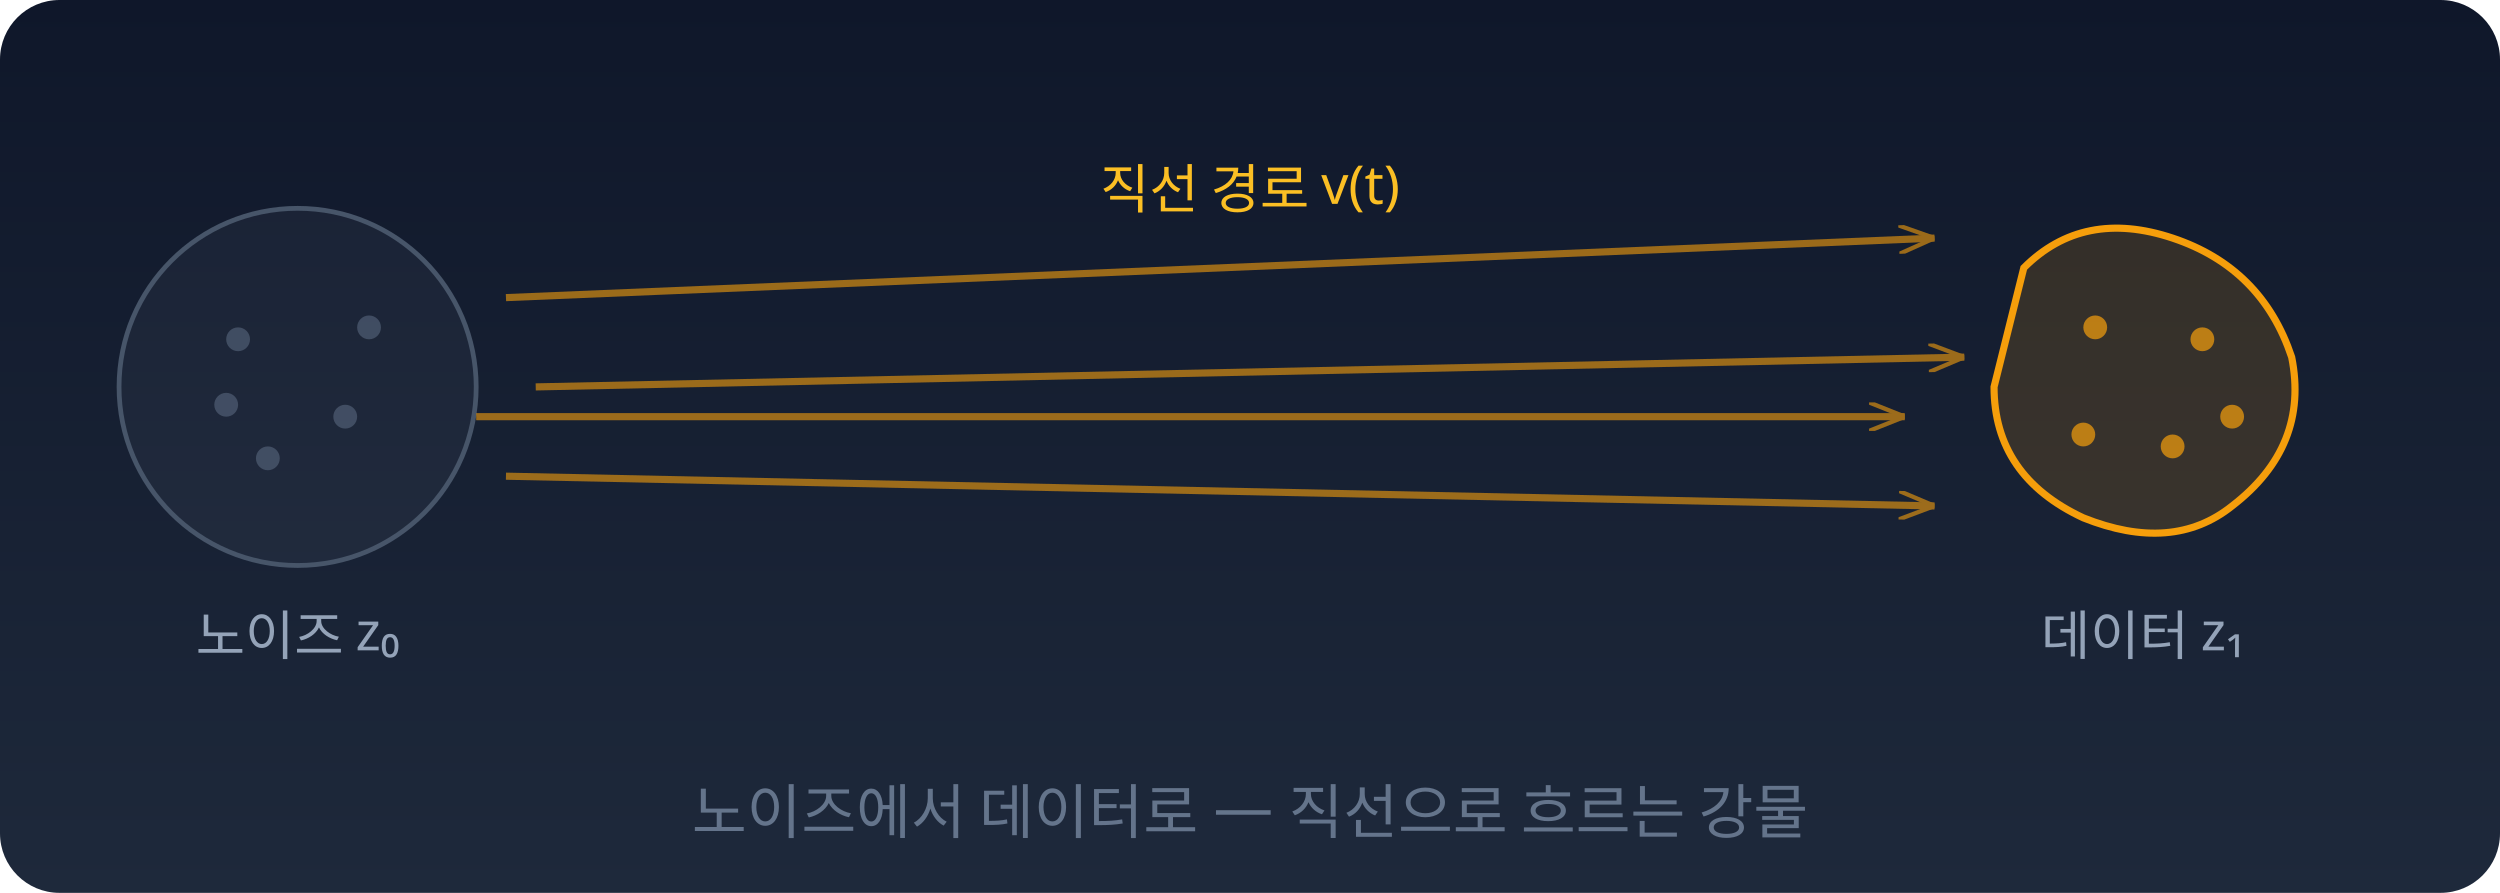
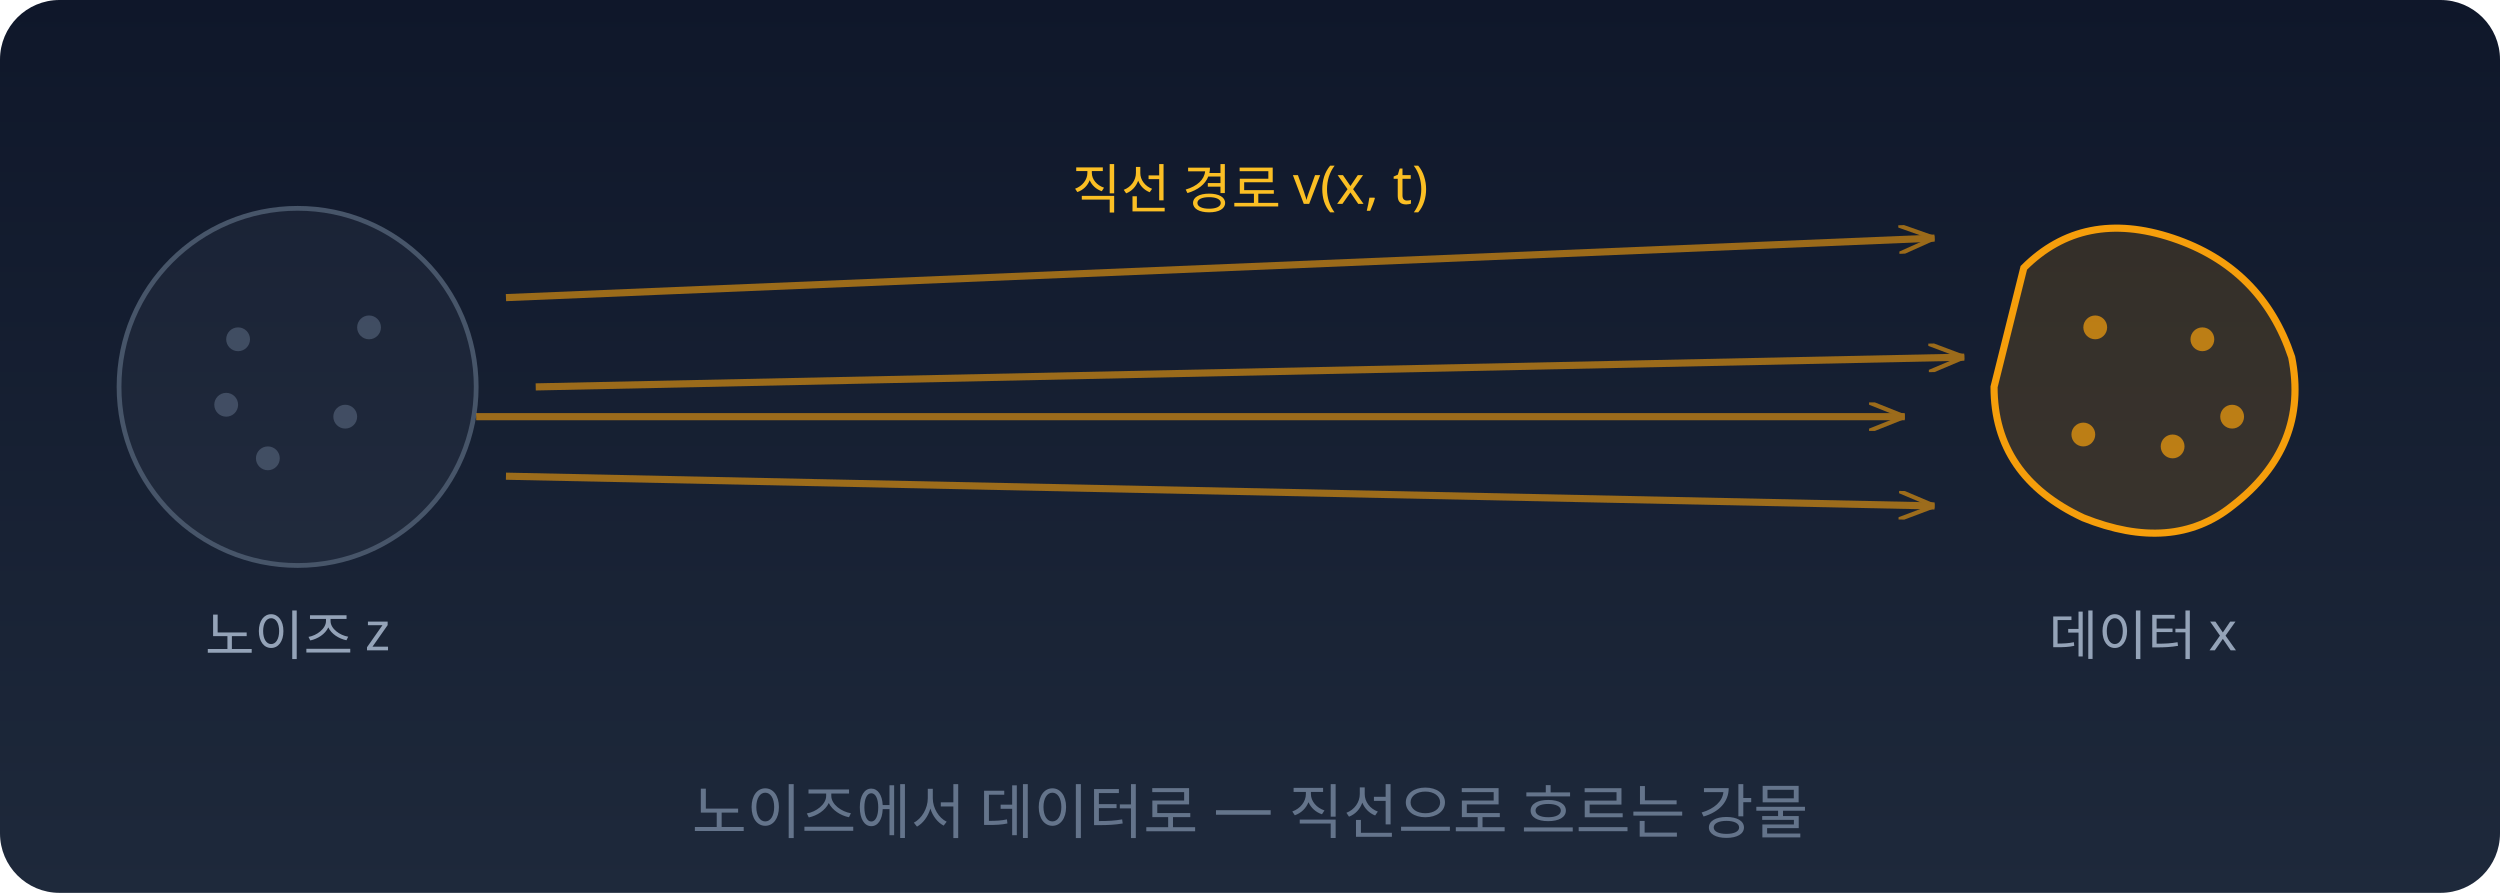
<svg xmlns="http://www.w3.org/2000/svg" viewBox="0 0 420 150" font-family="'Noto Sans KR', sans-serif">
  <defs>
    <linearGradient id="bg15" x1="0" y1="0" x2="0" y2="1">
      <stop offset="0%" stop-color="#0f172a" />
      <stop offset="100%" stop-color="#1e293b" />
    </linearGradient>
  </defs>
  <rect width="420" height="150" fill="url(#bg15)" rx="10" />
  <g transform="translate(50,65)">
    <circle cx="0" cy="0" r="30" fill="#64748b" fill-opacity="0.1" stroke="#475569" stroke-width="0.8" />
    <g fill="#64748b" opacity="0.5">
      <circle cx="-10" cy="-8" r="2" />
      <circle cx="8" cy="5" r="2" />
      <circle cx="-5" cy="12" r="2" />
      <circle cx="12" cy="-10" r="2" />
      <circle cx="-12" cy="3" r="2" />
    </g>
-     <text x="0" y="45" fill="#94a3b8" font-size="9" text-anchor="middle">노이즈 z₀</text>
+     <text x="0" y="45" fill="#94a3b8" font-size="9" text-anchor="middle">노이즈 z</text>
  </g>
  <g stroke="#f59e0b" stroke-width="1.2" fill="none" opacity="0.6">
    <line x1="85" y1="50" x2="325" y2="40" marker-end="url(#arr15)" />
    <line x1="90" y1="65" x2="330" y2="60" marker-end="url(#arr15)" />
    <line x1="85" y1="80" x2="325" y2="85" marker-end="url(#arr15)" />
    <line x1="80" y1="70" x2="320" y2="70" marker-end="url(#arr15)" />
  </g>
-   <text x="210" y="35" fill="#fbbf24" font-size="9" text-anchor="middle">직선 경로 v(t)</text>
+   <text x="210" y="35" fill="#fbbf24" font-size="9" text-anchor="middle">직선 경로 v(x, t)</text>
  <defs>
    <marker id="arr15" markerWidth="5" markerHeight="4" refX="5" refY="2" orient="auto">
      <path d="M 0 0 L 5 2 L 0 4" fill="none" stroke="#f59e0b" stroke-width="0.6" />
    </marker>
  </defs>
  <g transform="translate(360,65)">
    <path d="M -20 -20 Q -10 -30, 5 -25 Q 20 -20, 25 -5 Q 28 10, 15 20 Q 5 28, -10 22 Q -25 15, -25 0 Z" fill="#f59e0b" fill-opacity="0.15" stroke="#f59e0b" stroke-width="1.2" />
    <g fill="#f59e0b" opacity="0.7">
      <circle cx="-8" cy="-10" r="2" />
      <circle cx="10" cy="-8" r="2" />
      <circle cx="5" cy="10" r="2" />
      <circle cx="-10" cy="8" r="2" />
      <circle cx="15" cy="5" r="2" />
    </g>
-     <text x="0" y="45" fill="#94a3b8" font-size="9" text-anchor="middle">데이터 z₁</text>
+     <text x="0" y="45" fill="#94a3b8" font-size="9" text-anchor="middle">데이터 x</text>
  </g>
  <text x="210" y="140" fill="#64748b" font-size="10" text-anchor="middle">노이즈에서 데이터로 — 직선으로 흐르는 강물</text>
</svg>
